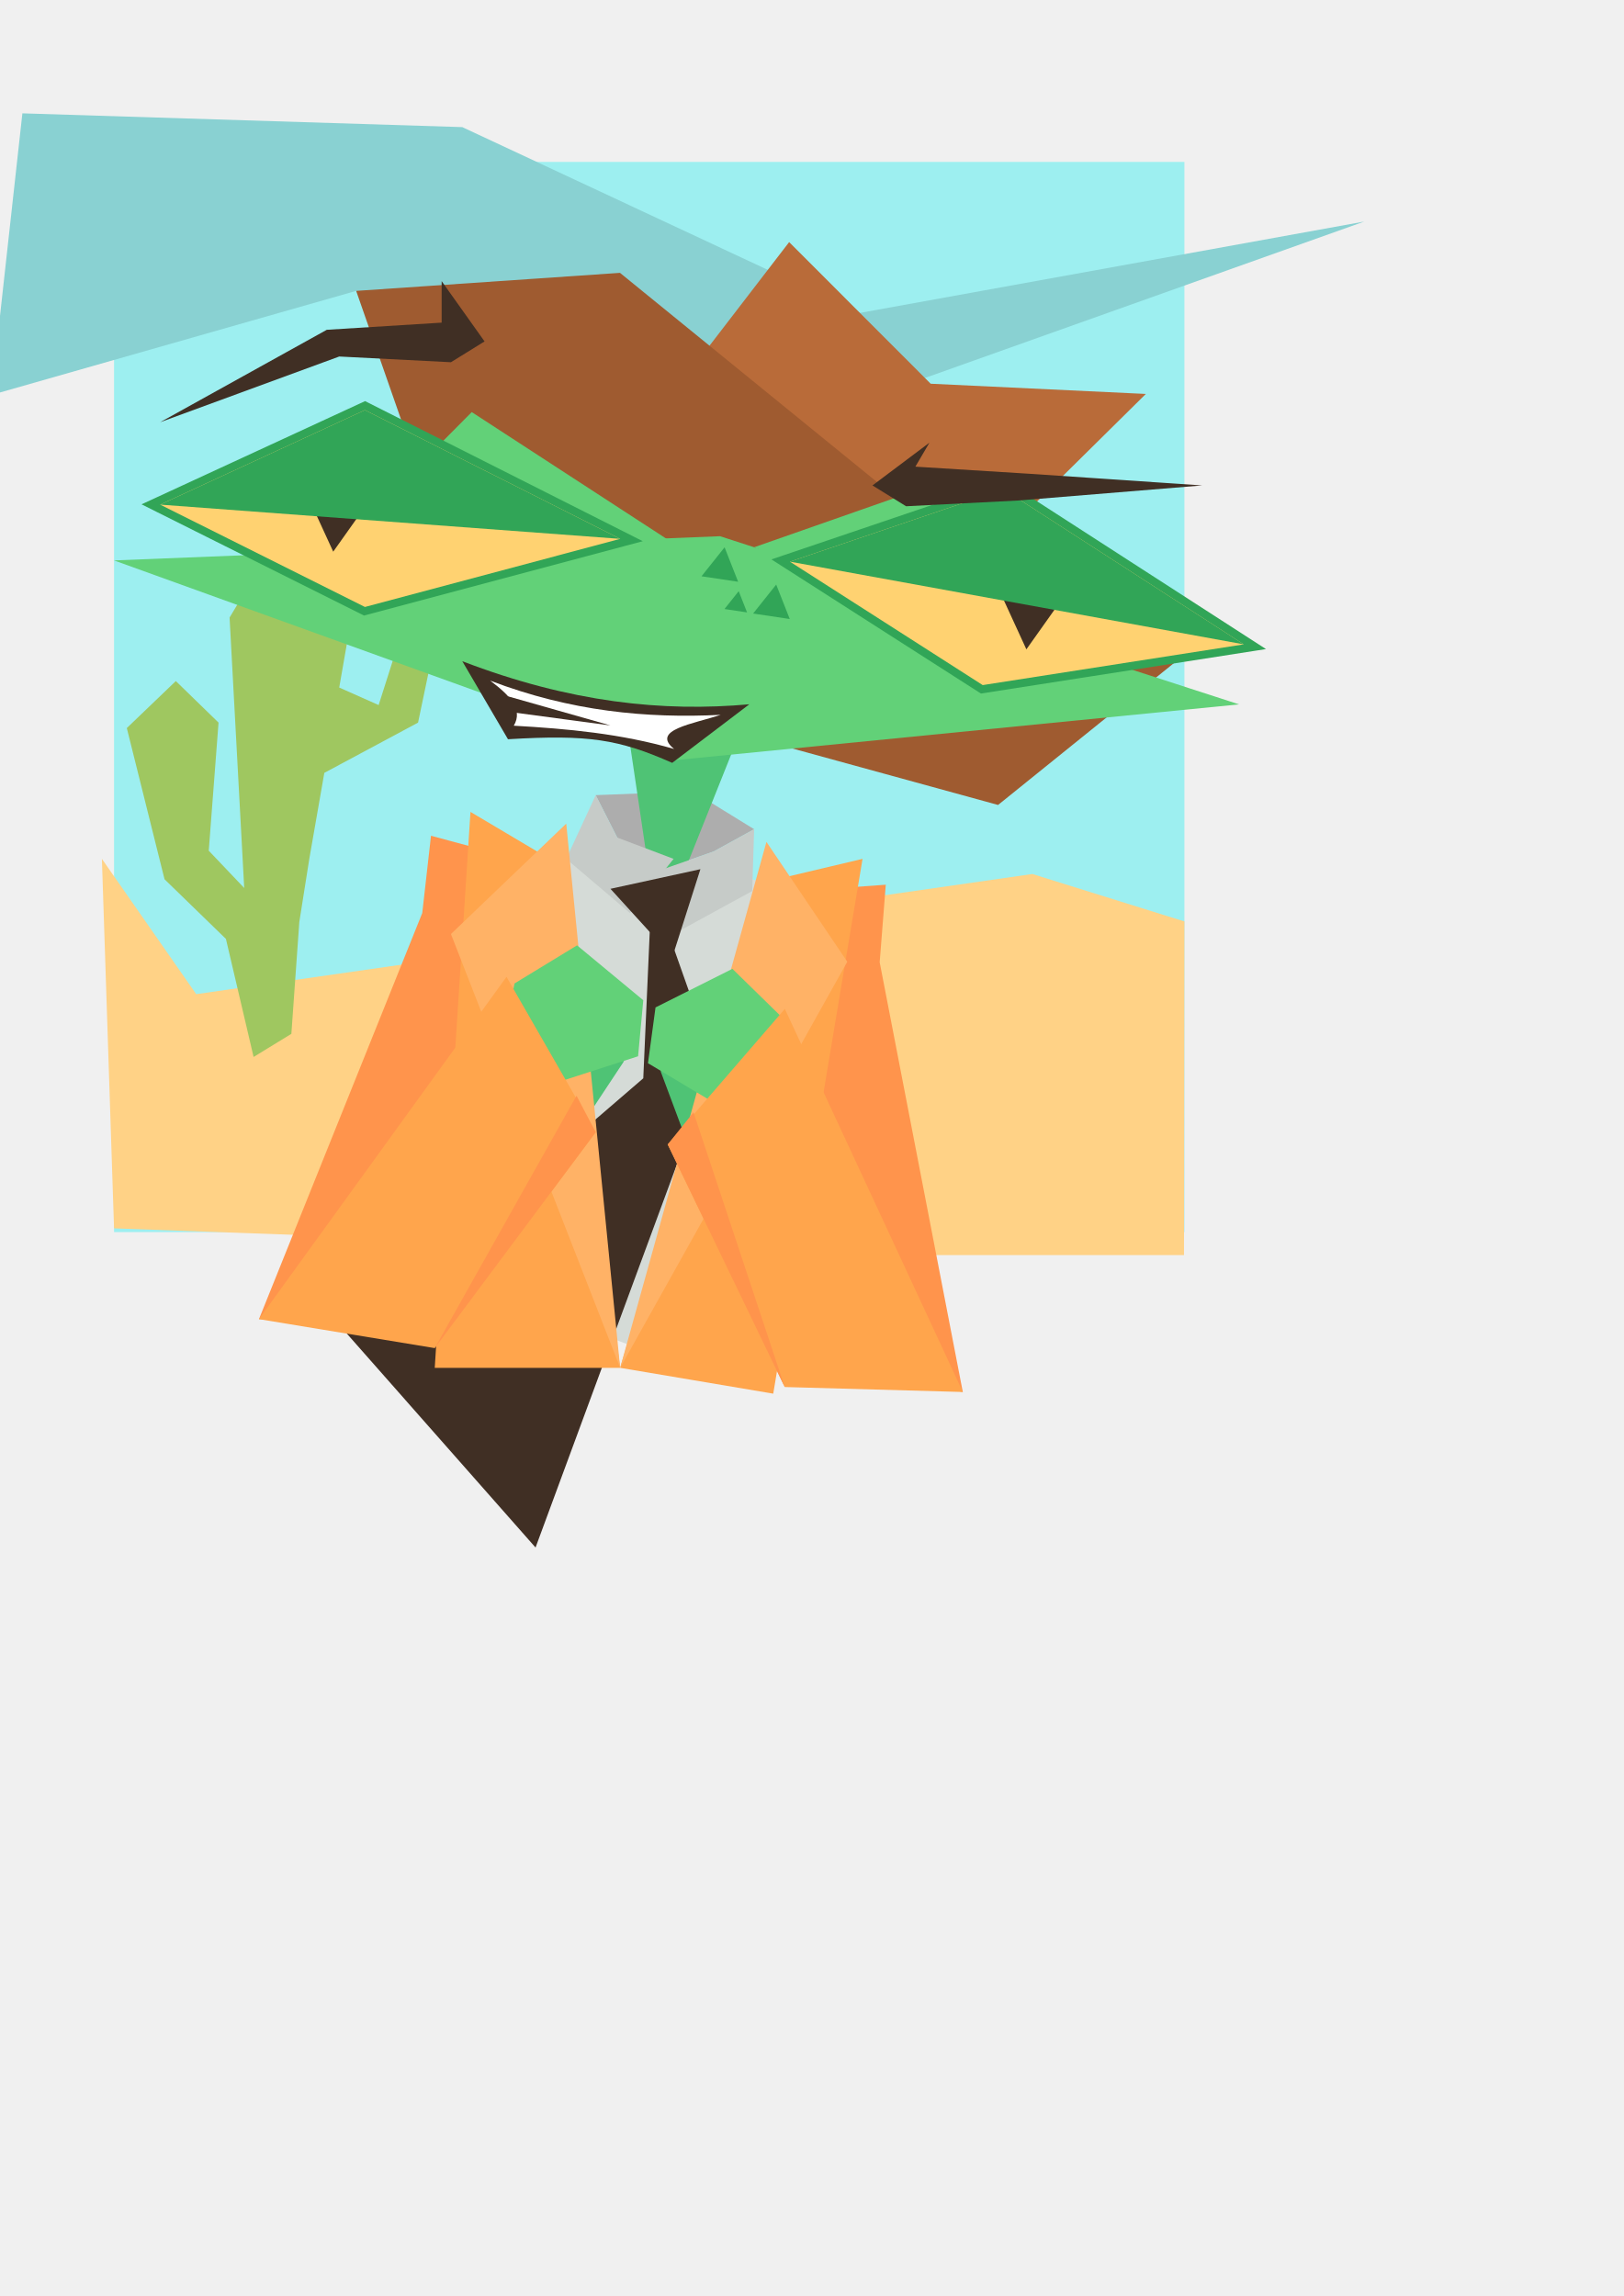
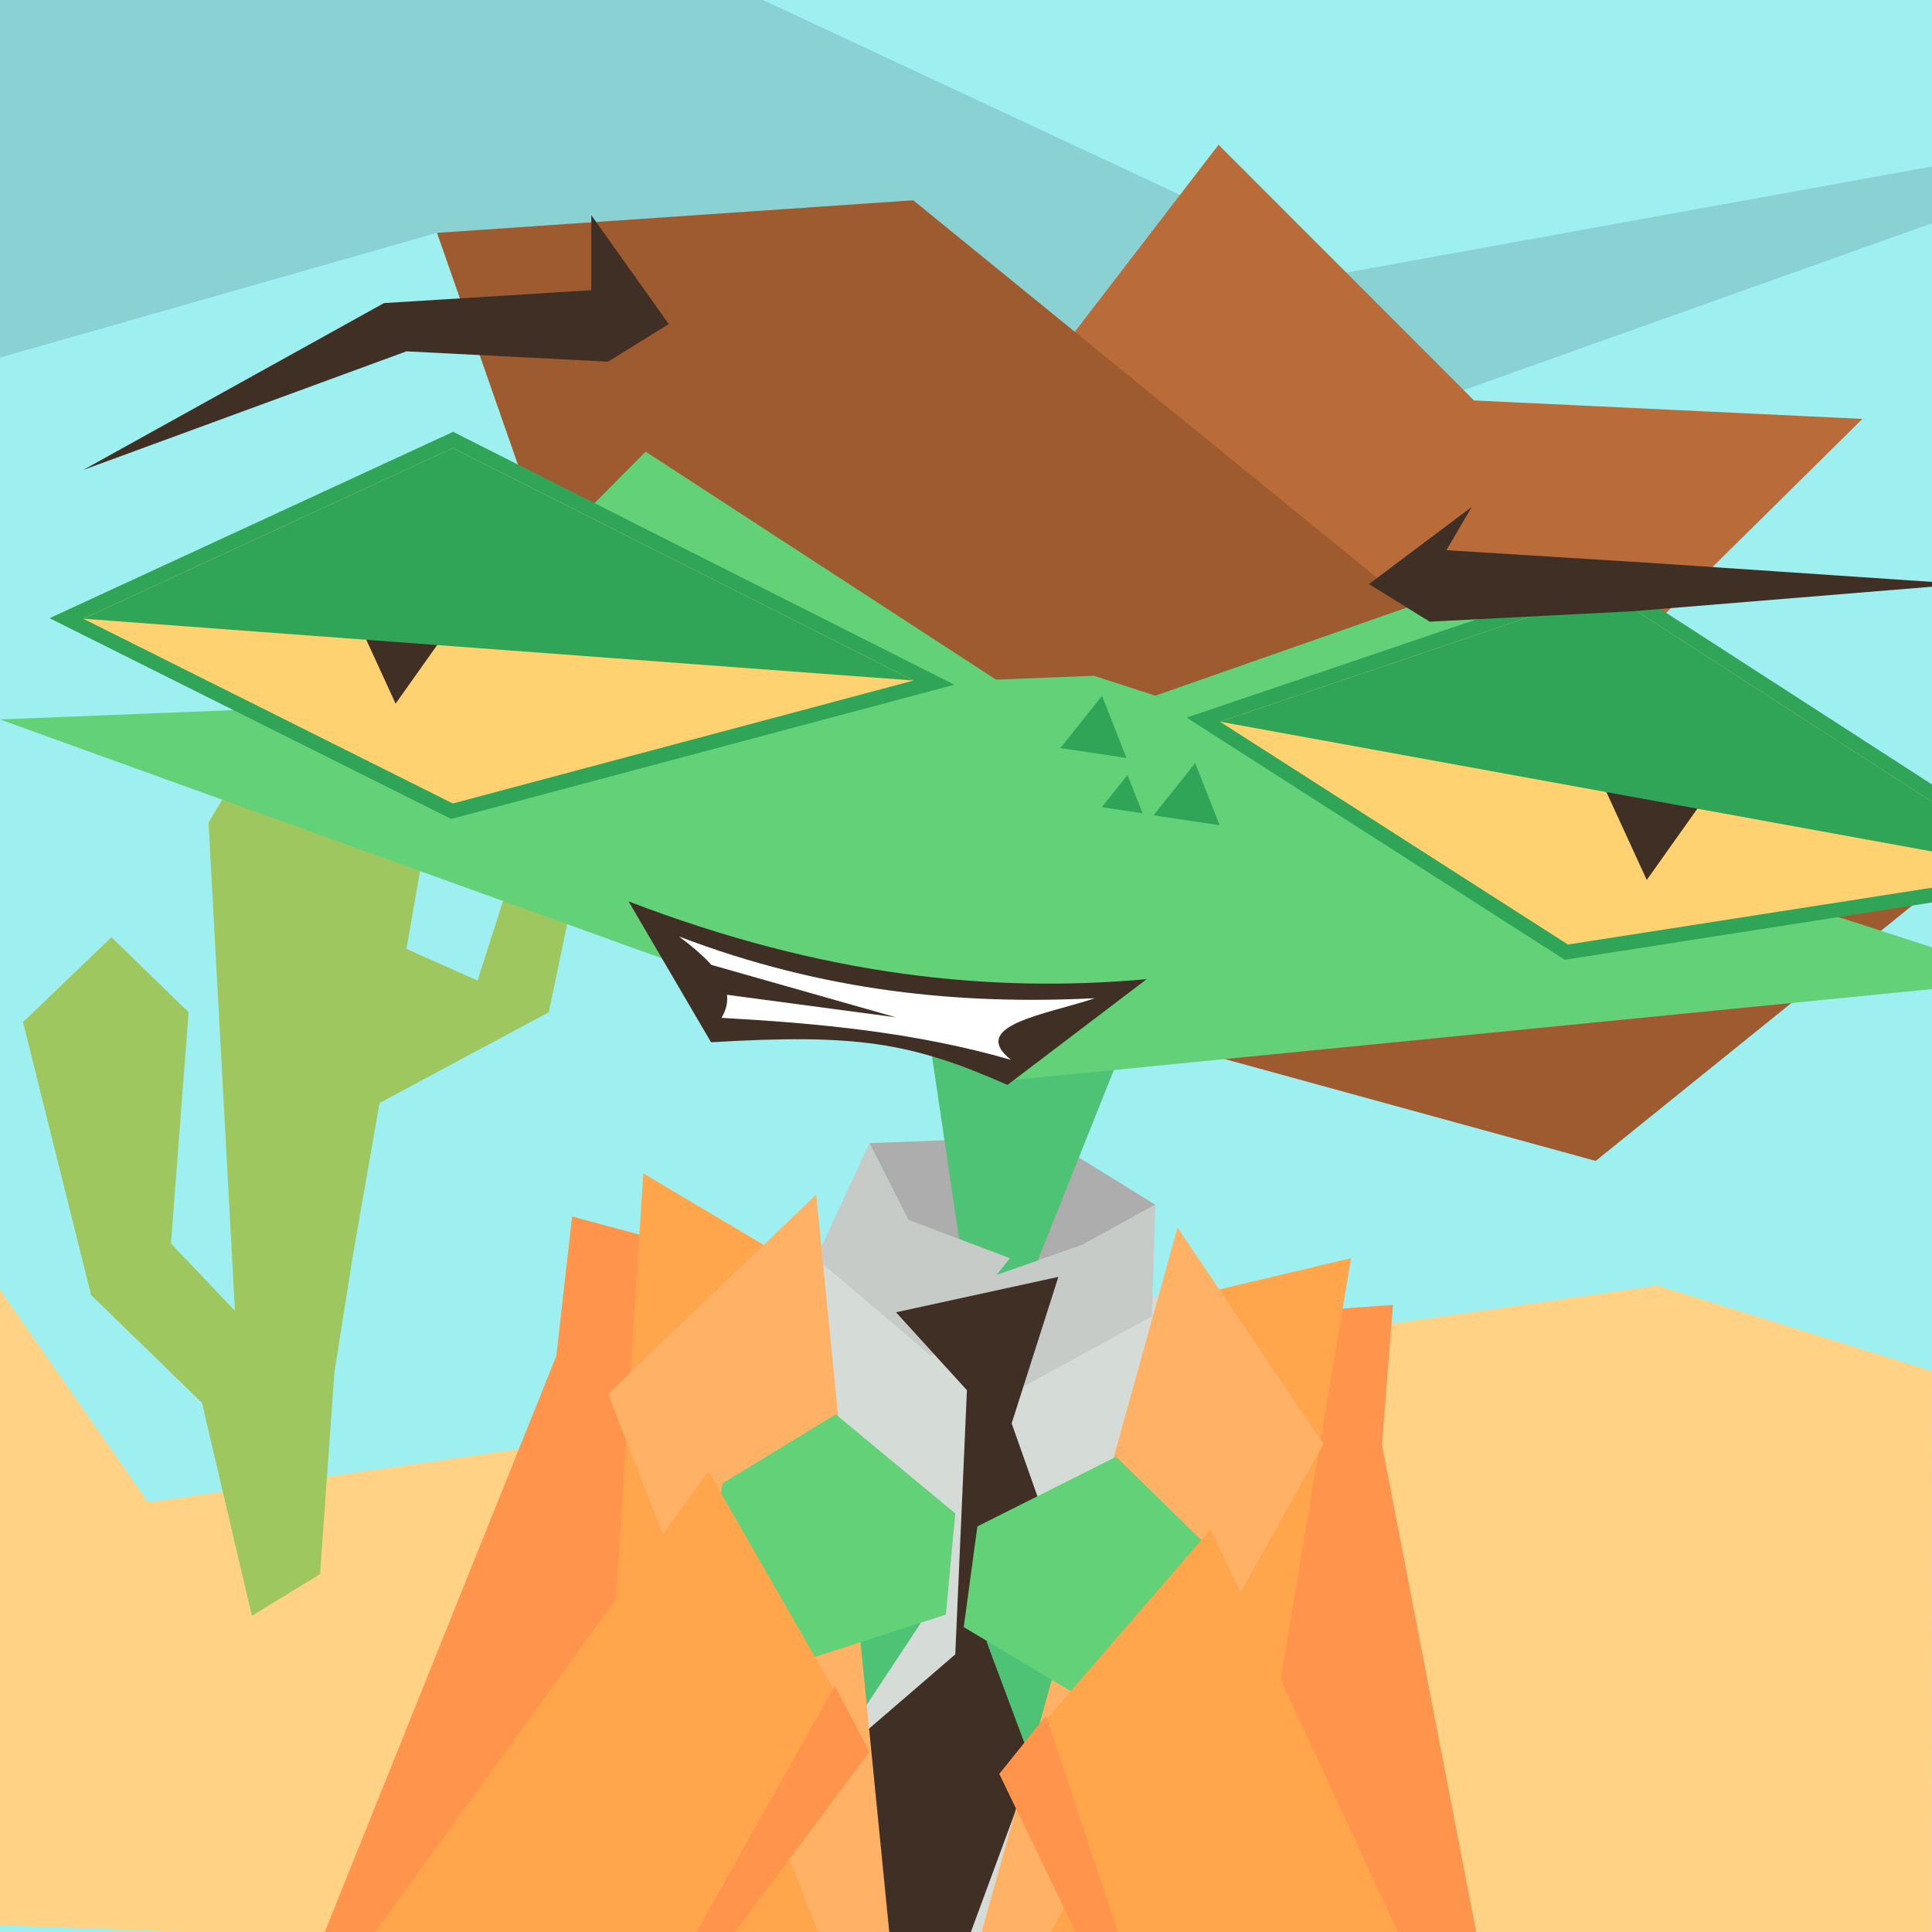
- <svg xmlns="http://www.w3.org/2000/svg" width="210mm" height="297mm" viewBox="0 0 210 297" version="1.1" id="svg1" xml:space="preserve">
+ <svg xmlns="http://www.w3.org/2000/svg" width="138.433mm" height="138.433mm" viewBox="0 0 138.433 138.433" version="1.1" id="svg1" xml:space="preserve">
  <defs id="defs1" />
-   <g id="layer1">
+   <g id="layer1" transform="translate(-14.75038,-20.94305)">
    <rect style="font-variation-settings:'wdth' 87, 'wght' 700;fill:#9deff0;fill-opacity:1;stroke-width:1.089;stroke-linecap:square;paint-order:markers stroke fill" id="rect1" width="138.433" height="138.433" x="14.75" y="20.943" />
-     <path id="path27" style="font-variation-settings:'wdth' 87, 'wght' 700;fill:#89d1d2;stroke-width:2.089;stroke-linecap:square;paint-order:markers stroke fill;fill-opacity:1" d="M 176.454,28.656 111.217,51.886 46.064,37.628 -1.13,51.091 2.896,14.661 59.79,16.443 111.217,40.477 Z" />
+     <path id="path27" style="font-variation-settings:'wdth' 87, 'wght' 700;fill:#89d1d2;fill-opacity:1;stroke-width:2.089;stroke-linecap:square;paint-order:markers stroke fill" d="M 176.454,28.656 111.217,51.886 46.064,37.628 -1.13,51.091 2.896,14.661 59.79,16.443 111.217,40.477 Z" />
    <path id="path25" style="font-variation-settings:'wdth' 87, 'wght' 700;fill:#ffd286;stroke-width:2.089;stroke-linecap:square;paint-order:markers stroke fill" d="m 153.183,119.193 -0.053,43.156 h -42.753 l -95.627,-3.455 -1.571,-47.796 12.197,17.501 108.145,-15.54 z" />
    <path id="path26" style="font-variation-settings:'wdth' 87, 'wght' 700;fill:#9fc760;stroke-width:1.348;stroke-linecap:square;paint-order:markers stroke fill" d="m 32.799,136.723 -3.58,-15.271 -7.94,-7.716 -4.878,-19.557 6.339,-6.081 5.525,5.375 -1.266,16.57 4.586,4.824 -1.892,-34.988 7.991,-13.314 8.549,8.859 -2.36,13.512 5.098,2.269 2.154,-6.765 5.102,-1.276 -2.157,10.31 -12.125,6.501 -1.928,11.038 -1.304,8.236 -1.029,14.482 z" />
    <path id="path20" style="font-variation-settings:'wdth' 87, 'wght' 700;fill:#b96b39;stroke-width:2.089;stroke-linecap:square;paint-order:markers stroke fill" d="m 77.483,63.294 24.581,-31.977 18.305,18.32 27.828,1.321 -28.823,28.487 z" />
    <path id="path19" style="font-variation-settings:'wdth' 87, 'wght' 700;fill:#9f5b30;stroke-width:2.089;stroke-linecap:square;paint-order:markers stroke fill" d="m 46.064,37.628 34.122,-2.333 38.944,31.699 33.779,17.911 L 129.085,104.126 90.141,93.432 58.254,72.555 Z" />
    <path id="rect7-6" style="font-variation-settings:'wdth' 87, 'wght' 700;fill:#ff944c;stroke-width:1.089;stroke-linecap:square;paint-order:markers stroke fill" d="m 114.562,114.442 -11.451,0.828 -4.549,10.683 -3.815,48.344 29.777,5.764 -10.751,-55.588 z" />
    <path id="rect7" style="font-variation-settings:'wdth' 87, 'wght' 700;fill:#ff944c;stroke-width:1.089;stroke-linecap:square;paint-order:markers stroke fill" d="m 55.744,108.109 11.085,2.989 2.435,11.353 -5.443,48.188 H 33.492 l 21.12,-52.532 z" />
    <path id="path6" style="font-variation-settings:'wdth' 87, 'wght' 700;fill:#d5dbd7;stroke-width:1.089;stroke-linecap:square;paint-order:markers stroke fill" d="m 74.023,171.206 -2.664,-59.944 15.761,-0.165 15.991,4.171 -16.937,60.504 z" />
    <path id="path5" style="font-variation-settings:'wdth' 87, 'wght' 700;fill:#adadad;stroke-width:1.089;stroke-linecap:square;paint-order:markers stroke fill" d="m 79.824,108.338 -2.778,-5.482 12.54,-0.491 7.949,4.898 -5.235,2.882 -8.333,2.914 z" />
    <path id="path3" style="font-variation-settings:'wdth' 87, 'wght' 700;fill:#4fc375;stroke-width:1.089;stroke-linecap:square;paint-order:markers stroke fill" d="M 87.503,115.269 83.967,113.059 80.207,87.689 97.534,90.171 Z" />
    <path id="path1" style="font-variation-settings:'wdth' 87, 'wght' 700;fill:#62d178;stroke-width:1.089;stroke-linecap:square;paint-order:markers stroke fill" d="M 93.124,69.361 160.256,91.115 86.543,98.406 14.75,72.494 Z" />
    <path id="path2" style="font-variation-settings:'wdth' 87, 'wght' 700;fill:#62d178;stroke-width:1.089;stroke-linecap:square;paint-order:markers stroke fill" d="m 61.012,53.305 30.329,19.735 -55.038,5.166 z" />
    <path id="path2-7" style="font-variation-settings:'wdth' 87, 'wght' 700;fill:#62d178;stroke-width:1.089;stroke-linecap:square;paint-order:markers stroke fill" d="m 122.115,62.178 -24.581,8.612 44.007,18.887 z" />
-     <path id="path4" style="font-variation-settings:'wdth' 87, 'wght' 700;fill:#c6cbc8;stroke-width:1.089;stroke-linecap:square;paint-order:markers stroke fill;fill-opacity:1" d="m 81.473,118.107 -8.239,-7.009 3.811,-8.241 2.778,5.482 7.296,2.76 z" />
-     <path id="path4-6" style="font-variation-settings:'wdth' 87, 'wght' 700;fill:#c6cbc8;stroke-width:1.089;stroke-linecap:square;paint-order:markers stroke fill;fill-opacity:1" d="m 87.12,120.821 10.168,-5.56 0.247,-7.997 -5.235,2.882 -8.333,2.914 z" />
+     <path id="path4" style="font-variation-settings:'wdth' 87, 'wght' 700;fill:#c6cbc8;fill-opacity:1;stroke-width:1.089;stroke-linecap:square;paint-order:markers stroke fill" d="m 81.473,118.107 -8.239,-7.009 3.811,-8.241 2.778,5.482 7.296,2.76 z" />
+     <path id="path4-6" style="font-variation-settings:'wdth' 87, 'wght' 700;fill:#c6cbc8;fill-opacity:1;stroke-width:1.089;stroke-linecap:square;paint-order:markers stroke fill" d="m 87.12,120.821 10.168,-5.56 0.247,-7.997 -5.235,2.882 -8.333,2.914 z" />
    <path id="path12" style="font-variation-settings:'wdth' 87, 'wght' 700;fill:#402f24;stroke-width:1.089;stroke-linecap:square;paint-order:markers stroke fill" d="m 84.296,114.602 8.09,22.9 -23.122,62.68 -24.405,-27.67 38.339,-33.028 z" />
    <path id="rect6" style="font-variation-settings:'wdth' 87, 'wght' 700;fill:#ffa54c;stroke-width:1.089;stroke-linecap:square;paint-order:markers stroke fill" d="m 60.848,105.023 10.51,6.24 8.849,65.674 H 56.227 Z" />
    <path id="rect6-1" style="font-variation-settings:'wdth' 87, 'wght' 700;fill:#ffa54c;stroke-width:1.089;stroke-linecap:square;paint-order:markers stroke fill" d="m 111.557,111.098 -12.433,2.945 -18.918,62.894 19.801,3.34 z" />
    <path id="path9" style="font-variation-settings:'wdth' 87, 'wght' 700;fill:#4fc375;stroke-width:1.089;stroke-linecap:square;paint-order:markers stroke fill" d="m 80.71,137.265 -6.747,10.198 -6.333,-15.375 z" />
    <path id="path7" style="font-variation-settings:'wdth' 87, 'wght' 700;fill:#ffb266;fill-opacity:1;stroke-width:1.089;stroke-linecap:square;paint-order:markers stroke fill" d="m 58.322,120.821 14.912,-14.28 6.973,70.396 z" />
    <path id="path9-2" style="font-variation-settings:'wdth' 87, 'wght' 700;fill:#4fc375;stroke-width:1.089;stroke-linecap:square;paint-order:markers stroke fill" d="m 85.432,138.552 4.279,11.455 9.63,-13.555 z" />
    <path id="path7-6" style="font-variation-settings:'wdth' 87, 'wght' 700;fill:#ffb266;fill-opacity:1;stroke-width:1.089;stroke-linecap:square;paint-order:markers stroke fill" d="M 109.583,124.406 99.126,108.904 80.207,176.936 Z" />
    <path id="path8" style="font-variation-settings:'wdth' 87, 'wght' 700;fill:#62d178;stroke-width:1.089;stroke-linecap:square;paint-order:markers stroke fill" d="m 66.549,127.212 8.084,-4.927 8.565,7.1 -0.672,7.249 -19.256,6.221 z" />
    <path id="rect8" style="font-variation-settings:'wdth' 87, 'wght' 700;fill:#ffa54c;stroke-width:1.089;stroke-linecap:square;paint-order:markers stroke fill" d="m 65.508,126.361 11.537,20.096 -20.819,27.928 -22.735,-3.747 z" />
    <path id="path10" style="font-variation-settings:'wdth' 87, 'wght' 700;fill:#ff944c;stroke-width:1.089;stroke-linecap:square;paint-order:markers stroke fill" d="m 56.227,174.385 18.337,-32.647 2.482,4.719 z" />
    <path id="path8-3" style="font-variation-settings:'wdth' 87, 'wght' 700;fill:#62d178;stroke-width:1.089;stroke-linecap:square;paint-order:markers stroke fill" d="m 101.492,131.944 -6.768,-6.62 -9.943,4.991 -0.976,7.215 17.362,10.394 z" />
    <path id="rect8-0" style="font-variation-settings:'wdth' 87, 'wght' 700;fill:#ffa54c;stroke-width:1.089;stroke-linecap:square;paint-order:markers stroke fill" d="m 101.507,130.506 -15.146,17.537 15.132,31.376 23.032,0.642 z" />
    <path id="path10-5" style="font-variation-settings:'wdth' 87, 'wght' 700;fill:#ff944c;stroke-width:1.089;stroke-linecap:square;paint-order:markers stroke fill" d="m 101.492,179.418 -11.798,-35.537 -3.334,4.161 z" />
    <path style="font-variation-settings:'wdth' 87, 'wght' 700;fill:#402f24;fill-opacity:1;stroke-width:1.089;stroke-linecap:square;paint-order:markers stroke fill" id="path11" d="M 85.432,119.776 77.417,110.97 89.051,108.432 Z" transform="translate(1.535232,4.002643)" />
    <path id="path22" style="font-variation-settings:'wdth' 87, 'wght' 700;fill:#ff7544;stroke-width:2.089;stroke-linecap:square;paint-order:markers stroke fill" d="m 255.449,123.393 16.178,-2.157 30.619,11.382 11.901,19.36 3.811,10.148 -56.33,8.012 1.325,-12.099 7.834,-18.838 -7.834,-8.261 -7.504,11.194 z" />
    <path id="path23" style="font-variation-settings:'wdth' 87, 'wght' 700;fill:#f4d6cc;fill-opacity:1;stroke-width:2.089;stroke-linecap:square;paint-order:markers stroke fill" d="m 261.629,177.295 v -7.158 l -9.014,-1.981 6.603,-8.68 10.699,1.937 18.193,-3.506 6.072,-2.201 h 14.949 l 5.017,-3.73 10.286,4.178 -1.068,10.082 -8.282,-1.061 -4.156,2.98 -32.593,1.309 z" />
    <path id="path13" style="font-variation-settings:'wdth' 87, 'wght' 700;fill:#ffd271;fill-opacity:1;stroke:#31a557;stroke-width:2.089;stroke-linecap:square;stroke-dasharray:none;stroke-opacity:1;paint-order:markers stroke fill" d="m 47.196,78.514 -26.481,-13.239 26.481,-12.23 33.019,16.659 z" />
    <path style="font-variation-settings:'wdth' 87, 'wght' 700;fill:#402f24;fill-opacity:1;stroke:none;stroke-width:2.089;stroke-linecap:square;stroke-dasharray:none;stroke-opacity:1;paint-order:markers stroke fill" id="path15" d="m 46.662,72.774 -4.011,-8.741 9.576,0.897 z" transform="translate(-3.565769,-1.413219)" />
    <path id="path14" style="font-variation-settings:'wdth' 87, 'wght' 700;fill:#31a557;fill-opacity:1;stroke-width:1.089;stroke-linecap:square;paint-order:markers stroke fill" d="m 47.196,53.046 33.019,16.659 -59.5,-4.429 z" />
    <path style="font-variation-settings:'wdth' 87, 'wght' 700;fill:#31a557;fill-opacity:1;stroke:none;stroke-width:2.089;stroke-linecap:square;stroke-dasharray:none;stroke-opacity:1;paint-order:markers stroke fill" id="path21" d="m 97.138,77.148 -8.61,-1.291 5.423,-6.812 z" transform="matrix(0.5501219,0,0,0.5501219,42.02888,32.81401)" />
    <path style="font-variation-settings:'wdth' 87, 'wght' 700;fill:#31a557;fill-opacity:1;stroke:none;stroke-width:2.089;stroke-linecap:square;stroke-dasharray:none;stroke-opacity:1;paint-order:markers stroke fill" id="path21-7" d="m 97.138,77.148 -8.61,-1.291 5.423,-6.812 z" transform="matrix(0.5501219,0,0,0.5501219,48.70432,37.63211)" />
    <path id="path13-3" style="font-variation-settings:'wdth' 87, 'wght' 700;fill:#ffd271;fill-opacity:1;stroke:#31a557;stroke-width:2.089;stroke-linecap:square;stroke-dasharray:none;stroke-opacity:1;paint-order:markers stroke fill" d="m 127.098,88.62 -24.932,-15.966 27.626,-9.36 31.071,20.058 z" />
    <path style="font-variation-settings:'wdth' 87, 'wght' 700;fill:#402f24;fill-opacity:1;stroke:none;stroke-width:2.089;stroke-linecap:square;stroke-dasharray:none;stroke-opacity:1;paint-order:markers stroke fill" id="path15-4" d="m 46.662,72.774 -4.011,-8.741 9.576,0.897 z" transform="translate(86.08311,11.22201)" />
    <path id="path14-7" style="font-variation-settings:'wdth' 87, 'wght' 700;fill:#31a557;fill-opacity:1;stroke-width:1.089;stroke-linecap:square;paint-order:markers stroke fill" d="M 129.793,63.294 160.864,83.352 102.167,72.654 Z" />
    <path id="path16" style="font-variation-settings:'wdth' 87, 'wght' 700;fill:#402f24;stroke-width:2.089;stroke-linecap:square;paint-order:markers stroke fill" d="m 62.67,44.164 -2.174,1.346 -2.174,1.346 -14.449,-0.739 -23.158,8.498 21.549,-11.954 14.856,-0.926 v -5.372 z" />
    <path id="path16-9" style="font-variation-settings:'wdth' 87, 'wght' 700;fill:#402f24;stroke-width:2.089;stroke-linecap:square;paint-order:markers stroke fill" d="m 112.84,62.794 4.348,2.692 14.449,-0.739 23.848,-1.953 -22.24,-1.503 -14.856,-0.926 1.817,-3.101 z" />
    <path id="path17" style="font-variation-settings:'wdth' 87, 'wght' 700;fill:#402f24;stroke-width:2.089;stroke-linecap:square;paint-order:markers stroke fill" d="M 96.913,91.103 86.938,98.679 C 79.991,95.624 76.169,95.003 65.699,95.624 L 59.79,85.531 c 14.008,5.374 26,6.574 37.123,5.572 z" />
    <path id="rect17" style="font-variation-settings:'wdth' 87, 'wght' 700;fill:#ffffff;fill-opacity:1;stroke-width:2.089;stroke-linecap:square;paint-order:markers stroke fill" d="m 63.399,88.044 c 10.415,3.978 20.245,4.903 29.806,4.424 -3.509,1.174 -9.094,1.936 -6.021,4.416 -6.847,-1.977 -13.782,-2.621 -20.735,-3.01 1.274,-2.139 -0.624,-4.007 -3.05,-5.829 z" />
    <path id="path18" style="font-variation-settings:'wdth' 87, 'wght' 700;fill:#402f24;stroke-width:2.089;stroke-linecap:square;paint-order:markers stroke fill" d="M 78.953,93.839 64.659,91.93 65.728,90.082 Z" />
    <path style="font-variation-settings:'wdth' 87, 'wght' 700;fill:#31a557;fill-opacity:1;stroke:none;stroke-width:2.089;stroke-linecap:square;stroke-dasharray:none;stroke-opacity:1;paint-order:markers stroke fill" id="path21-2" d="m 97.138,77.148 -8.61,-1.291 5.423,-6.812 z" transform="matrix(0.3391012,0,0,0.3391012,63.68052,53.05716)" />
    <path style="font-variation-settings:'wdth' 87, 'wght' 700;fill:#f4d6cc;fill-opacity:1;stroke:none;stroke-width:2.089;stroke-linecap:square;stroke-dasharray:none;stroke-opacity:1;paint-order:markers stroke fill" id="path24" d="m 9.794,32.192 13.135,5.582 -11.402,8.585 z" transform="translate(240.9135,104.8618)" />
  </g>
</svg>
